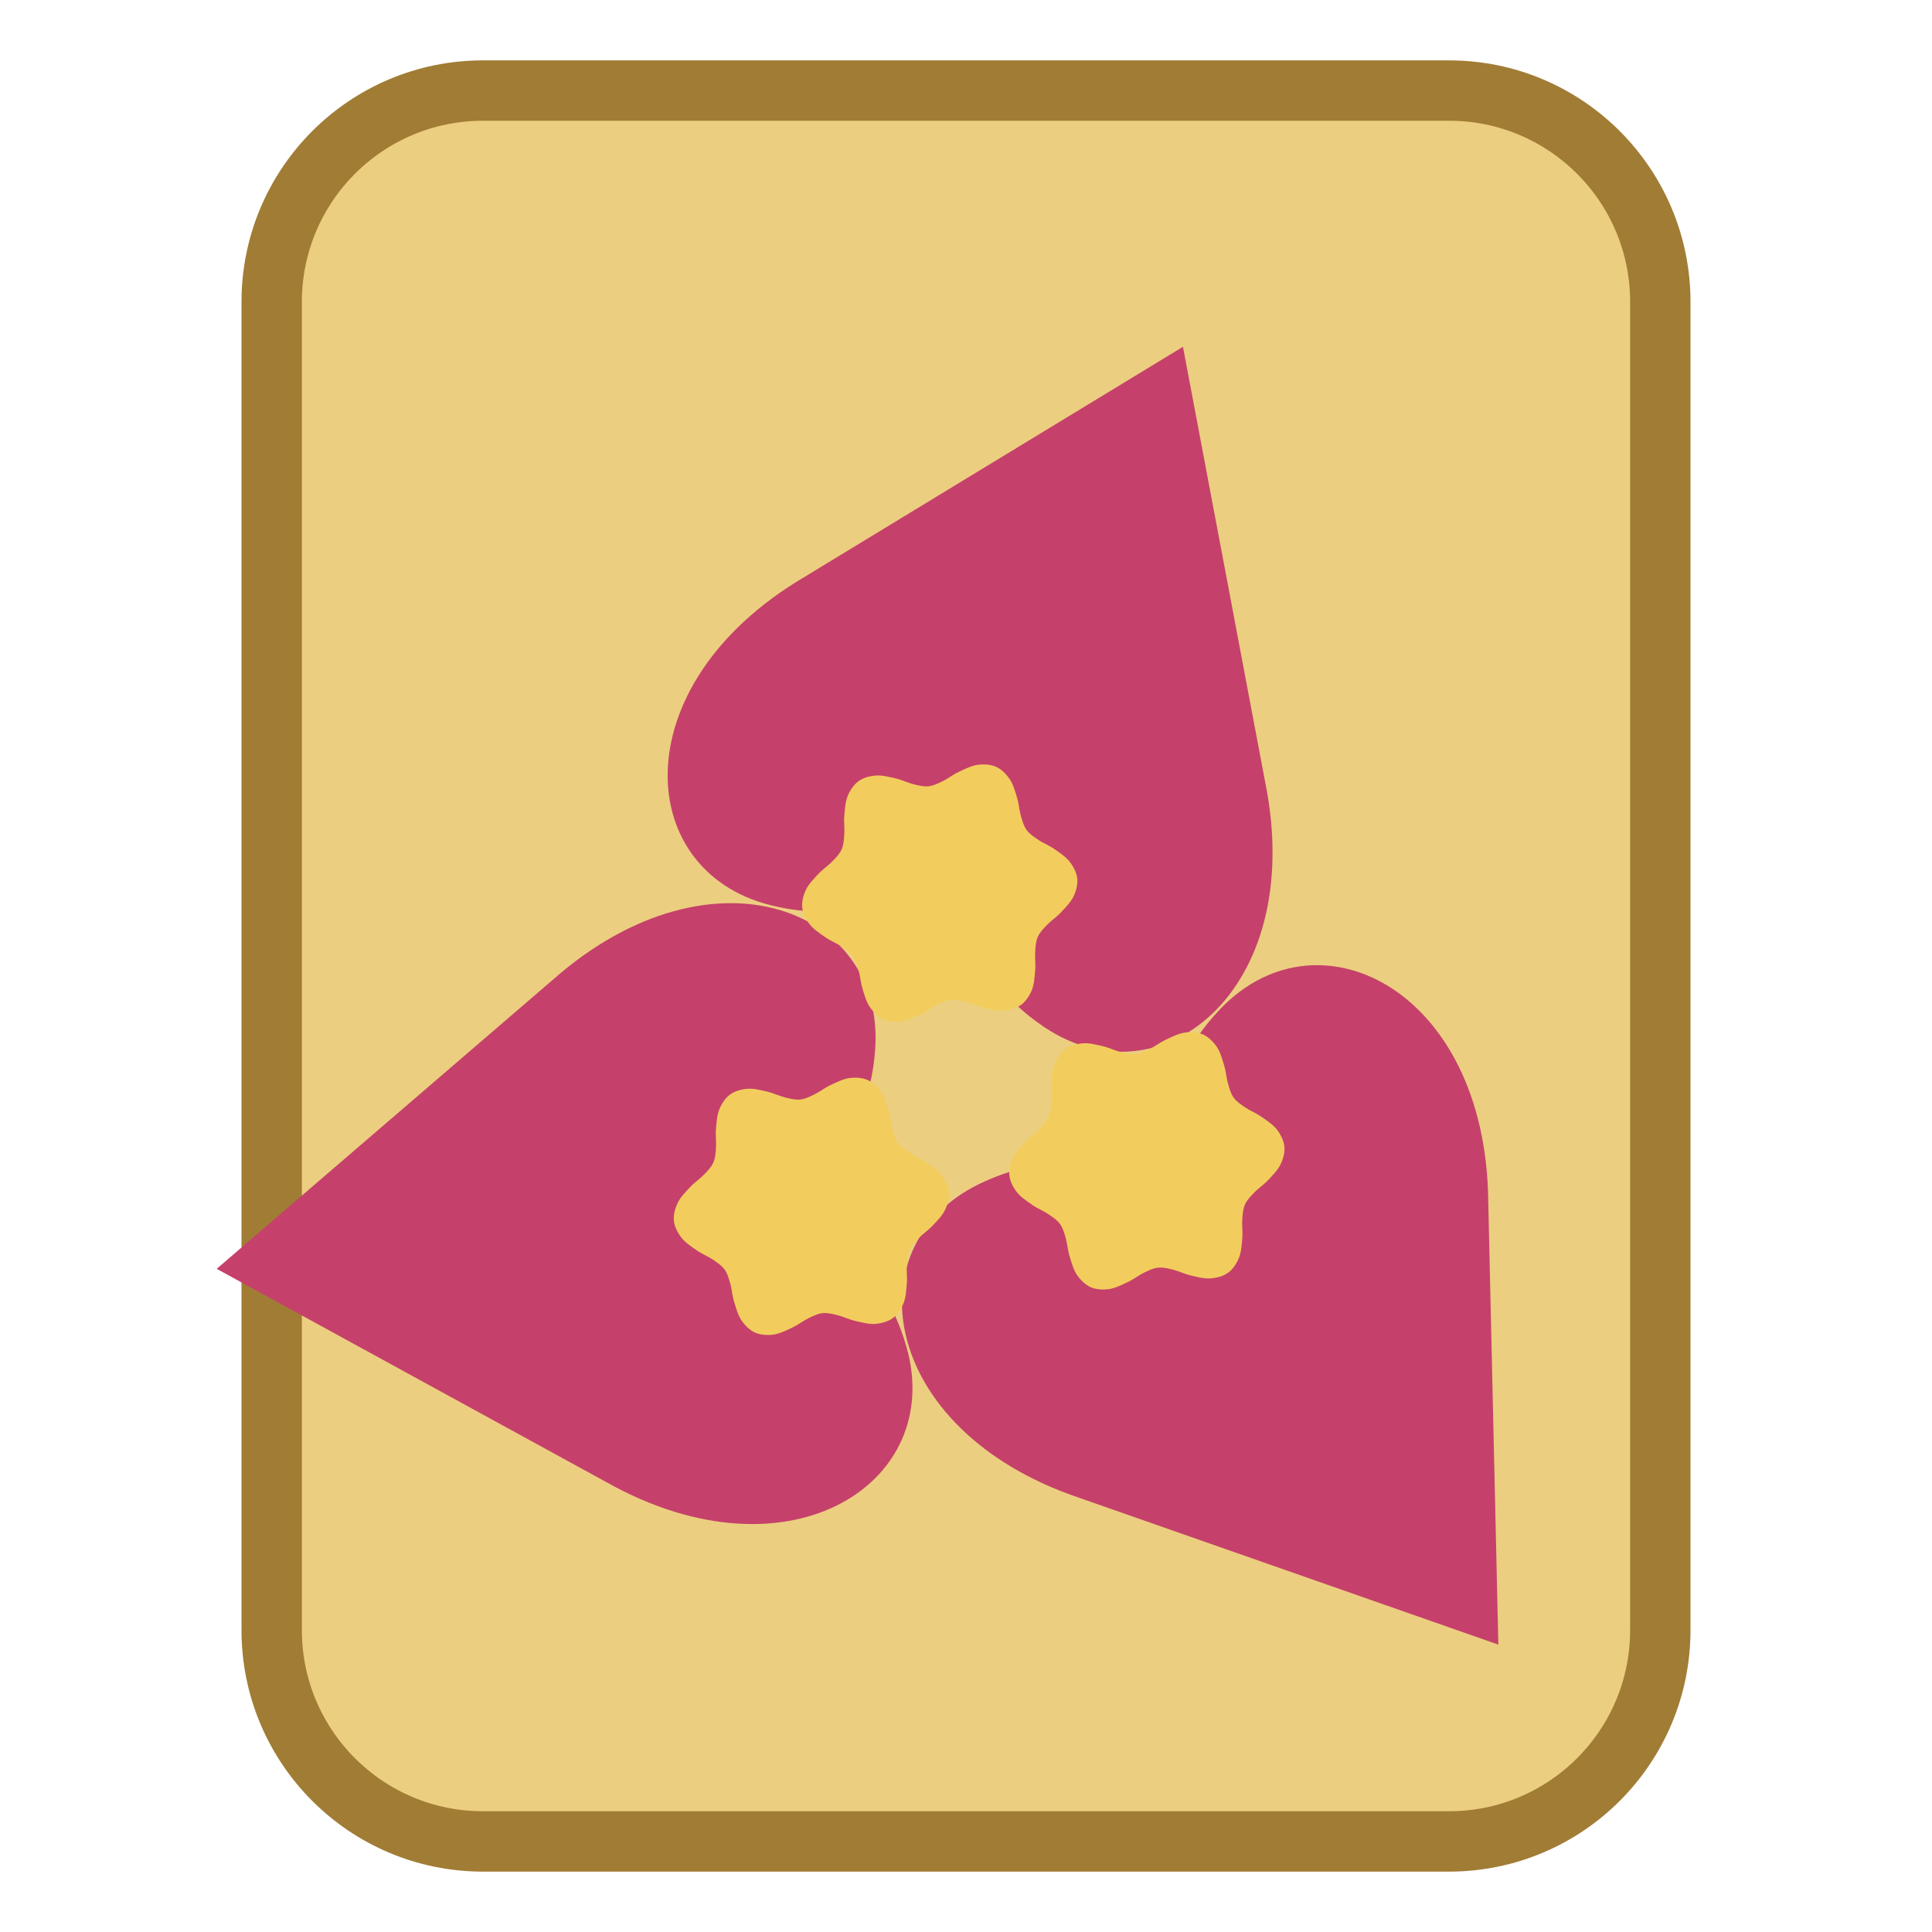
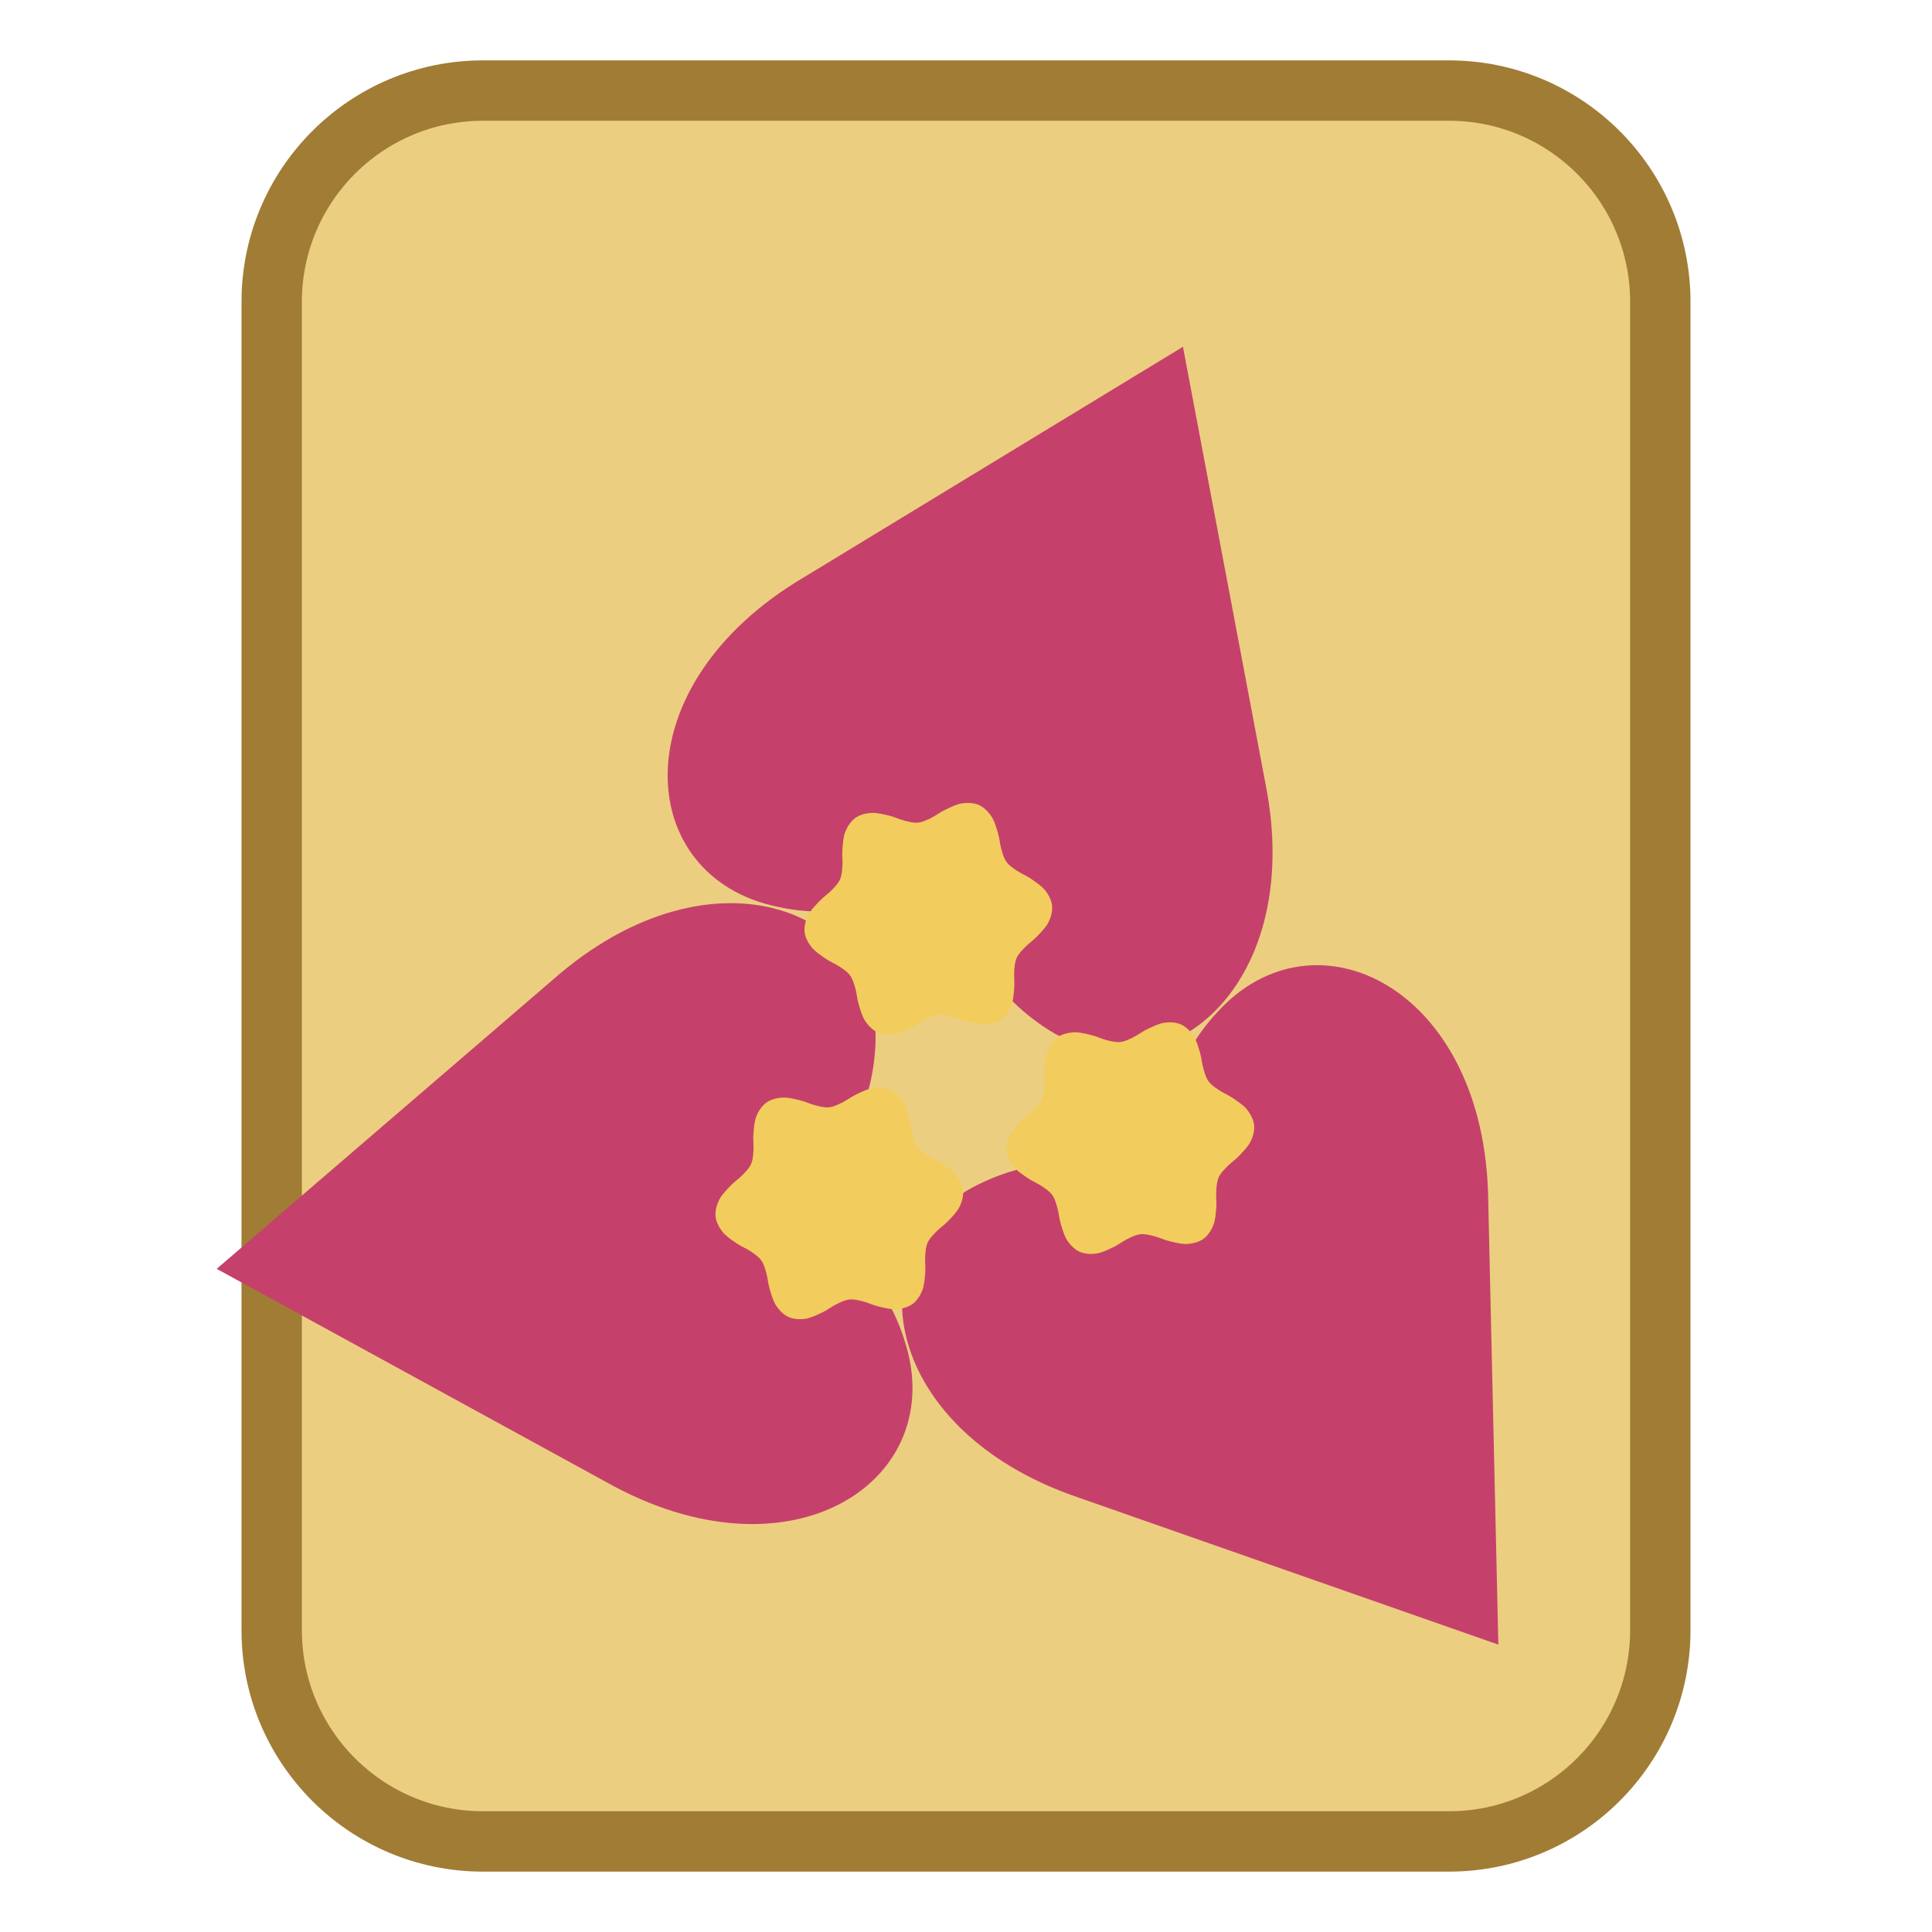
<svg xmlns="http://www.w3.org/2000/svg" viewBox="0 0 64 64" fill="none" role="img" aria-label="旋心">
  <rect x="9" y="3" width="46" height="58" rx="7" fill="#ECCE80" stroke="#A17C35" stroke-width="2" />
  <g transform="translate(32 36) scale(0.93) translate(-32 -36)">
    <g transform="rotate(0 32 36) translate(0 -2) rotate(24 32 29)">
      <path d="M32 10 L41 23 C45.4 29.2 42.2 35.2 37.1 34.1 Q34.1 33.5 32 30.5 Q29.9 33.5 26.9 34.1 C21.8 35.2 18.6 29.2 23 23 Z" fill="#C5416B" />
    </g>
    <g transform="rotate(120 32 36) translate(0 -2) rotate(24 32 29)">
      <path d="M32 10 L41 23 C45.4 29.2 42.2 35.2 37.1 34.1 Q34.1 33.5 32 30.5 Q29.9 33.5 26.9 34.1 C21.8 35.2 18.6 29.2 23 23 Z" fill="#C5416B" />
    </g>
    <g transform="rotate(240 32 36) translate(0 -2) rotate(24 32 29)">
      <path d="M32 10 L41 23 C45.4 29.2 42.2 35.2 37.1 34.1 Q34.1 33.5 32 30.5 Q29.9 33.5 26.9 34.1 C21.8 35.2 18.6 29.2 23 23 Z" fill="#C5416B" />
    </g>
    <g data-flower-center="bougainvillea">
      <g transform="rotate(0 32 36) translate(0 -2) rotate(24 32 29)">
-         <path d="M32 28.53C32.083 28.53 32.173 28.564 32.249 28.611C32.324 28.657 32.393 28.74 32.453 28.81C32.513 28.879 32.558 28.966 32.61 29.027C32.662 29.088 32.705 29.14 32.765 29.175C32.825 29.21 32.892 29.221 32.971 29.235C33.049 29.25 33.147 29.245 33.237 29.263C33.328 29.28 33.434 29.298 33.512 29.34C33.59 29.382 33.665 29.443 33.706 29.515C33.748 29.587 33.763 29.682 33.761 29.771C33.758 29.86 33.72 29.96 33.69 30.047C33.66 30.134 33.608 30.216 33.581 30.292C33.554 30.367 33.53 30.431 33.53 30.5C33.53 30.569 33.554 30.633 33.581 30.708C33.608 30.784 33.66 30.866 33.69 30.953C33.72 31.04 33.758 31.14 33.761 31.229C33.763 31.318 33.748 31.413 33.706 31.485C33.665 31.557 33.59 31.618 33.512 31.66C33.434 31.702 33.328 31.72 33.237 31.737C33.147 31.755 33.049 31.75 32.971 31.765C32.892 31.779 32.825 31.79 32.765 31.825C32.705 31.86 32.662 31.912 32.61 31.973C32.558 32.034 32.513 32.121 32.453 32.19C32.393 32.26 32.324 32.343 32.249 32.389C32.173 32.436 32.083 32.47 32 32.47C31.917 32.47 31.827 32.436 31.751 32.389C31.676 32.343 31.607 32.26 31.547 32.19C31.487 32.121 31.442 32.034 31.39 31.973C31.338 31.912 31.295 31.86 31.235 31.825C31.175 31.79 31.108 31.779 31.029 31.765C30.951 31.75 30.853 31.755 30.763 31.737C30.672 31.72 30.566 31.702 30.488 31.66C30.41 31.618 30.335 31.557 30.294 31.485C30.253 31.413 30.237 31.318 30.239 31.229C30.242 31.14 30.28 31.04 30.31 30.953C30.34 30.866 30.392 30.784 30.419 30.708C30.446 30.633 30.47 30.569 30.47 30.5C30.47 30.431 30.446 30.367 30.419 30.292C30.392 30.216 30.34 30.134 30.31 30.047C30.28 29.96 30.242 29.86 30.239 29.771C30.237 29.682 30.253 29.587 30.294 29.515C30.335 29.443 30.41 29.382 30.488 29.34C30.566 29.298 30.672 29.28 30.763 29.263C30.853 29.245 30.951 29.25 31.029 29.235C31.108 29.221 31.175 29.21 31.235 29.175C31.295 29.14 31.338 29.088 31.39 29.027C31.442 28.966 31.487 28.879 31.547 28.81C31.607 28.74 31.676 28.657 31.751 28.611C31.827 28.564 31.917 28.53 32 28.53Z" transform="translate(32 31.3) scale(2.5) translate(-32 -30.5)" fill="#F2CD5D" />
+         <path d="M32 28.53C32.083 28.53 32.173 28.564 32.249 28.611C32.324 28.657 32.393 28.74 32.453 28.81C32.513 28.879 32.558 28.966 32.61 29.027C32.662 29.088 32.705 29.14 32.765 29.175C32.825 29.21 32.892 29.221 32.971 29.235C33.049 29.25 33.147 29.245 33.237 29.263C33.328 29.28 33.434 29.298 33.512 29.34C33.59 29.382 33.665 29.443 33.706 29.515C33.748 29.587 33.763 29.682 33.761 29.771C33.758 29.86 33.72 29.96 33.69 30.047C33.66 30.134 33.608 30.216 33.581 30.292C33.554 30.367 33.53 30.431 33.53 30.5C33.53 30.569 33.554 30.633 33.581 30.708C33.608 30.784 33.66 30.866 33.69 30.953C33.72 31.04 33.758 31.14 33.761 31.229C33.763 31.318 33.748 31.413 33.706 31.485C33.665 31.557 33.59 31.618 33.512 31.66C33.434 31.702 33.328 31.72 33.237 31.737C33.147 31.755 33.049 31.75 32.971 31.765C32.892 31.779 32.825 31.79 32.765 31.825C32.705 31.86 32.662 31.912 32.61 31.973C32.558 32.034 32.513 32.121 32.453 32.19C32.393 32.26 32.324 32.343 32.249 32.389C32.173 32.436 32.083 32.47 32 32.47C31.917 32.47 31.827 32.436 31.751 32.389C31.676 32.343 31.607 32.26 31.547 32.19C31.487 32.121 31.442 32.034 31.39 31.973C31.338 31.912 31.295 31.86 31.235 31.825C31.175 31.79 31.108 31.779 31.029 31.765C30.951 31.75 30.853 31.755 30.763 31.737C30.672 31.72 30.566 31.702 30.488 31.66C30.41 31.618 30.335 31.557 30.294 31.485C30.253 31.413 30.237 31.318 30.239 31.229C30.242 31.14 30.28 31.04 30.31 30.953C30.34 30.866 30.392 30.784 30.419 30.708C30.446 30.633 30.47 30.569 30.47 30.5C30.47 30.431 30.446 30.367 30.419 30.292C30.392 30.216 30.34 30.134 30.31 30.047C30.28 29.96 30.242 29.86 30.239 29.771C30.237 29.682 30.253 29.587 30.294 29.515C30.335 29.443 30.41 29.382 30.488 29.34C30.566 29.298 30.672 29.28 30.763 29.263C30.853 29.245 30.951 29.25 31.029 29.235C31.108 29.221 31.175 29.21 31.235 29.175C31.295 29.14 31.338 29.088 31.39 29.027C31.442 28.966 31.487 28.879 31.547 28.81C31.607 28.74 31.676 28.657 31.751 28.611C31.827 28.564 31.917 28.53 32 28.53Z" transform="translate(32 32.3) scale(2.25) translate(-32 -30.5)" fill="#F2CD5D" />
      </g>
      <g transform="rotate(120 32 36) translate(0 -2) rotate(24 32 29)">
-         <path d="M32 28.53C32.083 28.53 32.173 28.564 32.249 28.611C32.324 28.657 32.393 28.74 32.453 28.81C32.513 28.879 32.558 28.966 32.61 29.027C32.662 29.088 32.705 29.14 32.765 29.175C32.825 29.21 32.892 29.221 32.971 29.235C33.049 29.25 33.147 29.245 33.237 29.263C33.328 29.28 33.434 29.298 33.512 29.34C33.59 29.382 33.665 29.443 33.706 29.515C33.748 29.587 33.763 29.682 33.761 29.771C33.758 29.86 33.72 29.96 33.69 30.047C33.66 30.134 33.608 30.216 33.581 30.292C33.554 30.367 33.53 30.431 33.53 30.5C33.53 30.569 33.554 30.633 33.581 30.708C33.608 30.784 33.66 30.866 33.69 30.953C33.72 31.04 33.758 31.14 33.761 31.229C33.763 31.318 33.748 31.413 33.706 31.485C33.665 31.557 33.59 31.618 33.512 31.66C33.434 31.702 33.328 31.72 33.237 31.737C33.147 31.755 33.049 31.75 32.971 31.765C32.892 31.779 32.825 31.79 32.765 31.825C32.705 31.86 32.662 31.912 32.61 31.973C32.558 32.034 32.513 32.121 32.453 32.19C32.393 32.26 32.324 32.343 32.249 32.389C32.173 32.436 32.083 32.47 32 32.47C31.917 32.47 31.827 32.436 31.751 32.389C31.676 32.343 31.607 32.26 31.547 32.19C31.487 32.121 31.442 32.034 31.39 31.973C31.338 31.912 31.295 31.86 31.235 31.825C31.175 31.79 31.108 31.779 31.029 31.765C30.951 31.75 30.853 31.755 30.763 31.737C30.672 31.72 30.566 31.702 30.488 31.66C30.41 31.618 30.335 31.557 30.294 31.485C30.253 31.413 30.237 31.318 30.239 31.229C30.242 31.14 30.28 31.04 30.31 30.953C30.34 30.866 30.392 30.784 30.419 30.708C30.446 30.633 30.47 30.569 30.47 30.5C30.47 30.431 30.446 30.367 30.419 30.292C30.392 30.216 30.34 30.134 30.31 30.047C30.28 29.96 30.242 29.86 30.239 29.771C30.237 29.682 30.253 29.587 30.294 29.515C30.335 29.443 30.41 29.382 30.488 29.34C30.566 29.298 30.672 29.28 30.763 29.263C30.853 29.245 30.951 29.25 31.029 29.235C31.108 29.221 31.175 29.21 31.235 29.175C31.295 29.14 31.338 29.088 31.39 29.027C31.442 28.966 31.487 28.879 31.547 28.81C31.607 28.74 31.676 28.657 31.751 28.611C31.827 28.564 31.917 28.53 32 28.53Z" transform="translate(32 31.3) scale(2.5) translate(-32 -30.5)" fill="#F2CD5D" />
+         <path d="M32 28.53C32.083 28.53 32.173 28.564 32.249 28.611C32.324 28.657 32.393 28.74 32.453 28.81C32.513 28.879 32.558 28.966 32.61 29.027C32.662 29.088 32.705 29.14 32.765 29.175C32.825 29.21 32.892 29.221 32.971 29.235C33.049 29.25 33.147 29.245 33.237 29.263C33.328 29.28 33.434 29.298 33.512 29.34C33.59 29.382 33.665 29.443 33.706 29.515C33.748 29.587 33.763 29.682 33.761 29.771C33.758 29.86 33.72 29.96 33.69 30.047C33.66 30.134 33.608 30.216 33.581 30.292C33.554 30.367 33.53 30.431 33.53 30.5C33.53 30.569 33.554 30.633 33.581 30.708C33.608 30.784 33.66 30.866 33.69 30.953C33.72 31.04 33.758 31.14 33.761 31.229C33.763 31.318 33.748 31.413 33.706 31.485C33.665 31.557 33.59 31.618 33.512 31.66C33.434 31.702 33.328 31.72 33.237 31.737C33.147 31.755 33.049 31.75 32.971 31.765C32.892 31.779 32.825 31.79 32.765 31.825C32.705 31.86 32.662 31.912 32.61 31.973C32.558 32.034 32.513 32.121 32.453 32.19C32.393 32.26 32.324 32.343 32.249 32.389C32.173 32.436 32.083 32.47 32 32.47C31.917 32.47 31.827 32.436 31.751 32.389C31.676 32.343 31.607 32.26 31.547 32.19C31.487 32.121 31.442 32.034 31.39 31.973C31.338 31.912 31.295 31.86 31.235 31.825C31.175 31.79 31.108 31.779 31.029 31.765C30.951 31.75 30.853 31.755 30.763 31.737C30.672 31.72 30.566 31.702 30.488 31.66C30.41 31.618 30.335 31.557 30.294 31.485C30.253 31.413 30.237 31.318 30.239 31.229C30.242 31.14 30.28 31.04 30.31 30.953C30.34 30.866 30.392 30.784 30.419 30.708C30.446 30.633 30.47 30.569 30.47 30.5C30.47 30.431 30.446 30.367 30.419 30.292C30.392 30.216 30.34 30.134 30.31 30.047C30.28 29.96 30.242 29.86 30.239 29.771C30.237 29.682 30.253 29.587 30.294 29.515C30.335 29.443 30.41 29.382 30.488 29.34C30.566 29.298 30.672 29.28 30.763 29.263C30.853 29.245 30.951 29.25 31.029 29.235C31.108 29.221 31.175 29.21 31.235 29.175C31.295 29.14 31.338 29.088 31.39 29.027C31.442 28.966 31.487 28.879 31.547 28.81C31.607 28.74 31.676 28.657 31.751 28.611C31.827 28.564 31.917 28.53 32 28.53Z" transform="translate(32 32.3) scale(2.25) translate(-32 -30.5)" fill="#F2CD5D" />
      </g>
      <g transform="rotate(240 32 36) translate(0 -2) rotate(24 32 29)">
-         <path d="M32 28.53C32.083 28.53 32.173 28.564 32.249 28.611C32.324 28.657 32.393 28.74 32.453 28.81C32.513 28.879 32.558 28.966 32.61 29.027C32.662 29.088 32.705 29.14 32.765 29.175C32.825 29.21 32.892 29.221 32.971 29.235C33.049 29.25 33.147 29.245 33.237 29.263C33.328 29.28 33.434 29.298 33.512 29.34C33.59 29.382 33.665 29.443 33.706 29.515C33.748 29.587 33.763 29.682 33.761 29.771C33.758 29.86 33.72 29.96 33.69 30.047C33.66 30.134 33.608 30.216 33.581 30.292C33.554 30.367 33.53 30.431 33.53 30.5C33.53 30.569 33.554 30.633 33.581 30.708C33.608 30.784 33.66 30.866 33.69 30.953C33.72 31.04 33.758 31.14 33.761 31.229C33.763 31.318 33.748 31.413 33.706 31.485C33.665 31.557 33.59 31.618 33.512 31.66C33.434 31.702 33.328 31.72 33.237 31.737C33.147 31.755 33.049 31.75 32.971 31.765C32.892 31.779 32.825 31.79 32.765 31.825C32.705 31.86 32.662 31.912 32.61 31.973C32.558 32.034 32.513 32.121 32.453 32.19C32.393 32.26 32.324 32.343 32.249 32.389C32.173 32.436 32.083 32.47 32 32.47C31.917 32.47 31.827 32.436 31.751 32.389C31.676 32.343 31.607 32.26 31.547 32.19C31.487 32.121 31.442 32.034 31.39 31.973C31.338 31.912 31.295 31.86 31.235 31.825C31.175 31.79 31.108 31.779 31.029 31.765C30.951 31.75 30.853 31.755 30.763 31.737C30.672 31.72 30.566 31.702 30.488 31.66C30.41 31.618 30.335 31.557 30.294 31.485C30.253 31.413 30.237 31.318 30.239 31.229C30.242 31.14 30.28 31.04 30.31 30.953C30.34 30.866 30.392 30.784 30.419 30.708C30.446 30.633 30.47 30.569 30.47 30.5C30.47 30.431 30.446 30.367 30.419 30.292C30.392 30.216 30.34 30.134 30.31 30.047C30.28 29.96 30.242 29.86 30.239 29.771C30.237 29.682 30.253 29.587 30.294 29.515C30.335 29.443 30.41 29.382 30.488 29.34C30.566 29.298 30.672 29.28 30.763 29.263C30.853 29.245 30.951 29.25 31.029 29.235C31.108 29.221 31.175 29.21 31.235 29.175C31.295 29.14 31.338 29.088 31.39 29.027C31.442 28.966 31.487 28.879 31.547 28.81C31.607 28.74 31.676 28.657 31.751 28.611C31.827 28.564 31.917 28.53 32 28.53Z" transform="translate(32 31.3) scale(2.5) translate(-32 -30.5)" fill="#F2CD5D" />
+         <path d="M32 28.53C32.083 28.53 32.173 28.564 32.249 28.611C32.324 28.657 32.393 28.74 32.453 28.81C32.513 28.879 32.558 28.966 32.61 29.027C32.662 29.088 32.705 29.14 32.765 29.175C32.825 29.21 32.892 29.221 32.971 29.235C33.049 29.25 33.147 29.245 33.237 29.263C33.328 29.28 33.434 29.298 33.512 29.34C33.59 29.382 33.665 29.443 33.706 29.515C33.748 29.587 33.763 29.682 33.761 29.771C33.758 29.86 33.72 29.96 33.69 30.047C33.66 30.134 33.608 30.216 33.581 30.292C33.554 30.367 33.53 30.431 33.53 30.5C33.53 30.569 33.554 30.633 33.581 30.708C33.608 30.784 33.66 30.866 33.69 30.953C33.72 31.04 33.758 31.14 33.761 31.229C33.763 31.318 33.748 31.413 33.706 31.485C33.665 31.557 33.59 31.618 33.512 31.66C33.434 31.702 33.328 31.72 33.237 31.737C33.147 31.755 33.049 31.75 32.971 31.765C32.892 31.779 32.825 31.79 32.765 31.825C32.705 31.86 32.662 31.912 32.61 31.973C32.558 32.034 32.513 32.121 32.453 32.19C32.393 32.26 32.324 32.343 32.249 32.389C32.173 32.436 32.083 32.47 32 32.47C31.917 32.47 31.827 32.436 31.751 32.389C31.676 32.343 31.607 32.26 31.547 32.19C31.487 32.121 31.442 32.034 31.39 31.973C31.338 31.912 31.295 31.86 31.235 31.825C31.175 31.79 31.108 31.779 31.029 31.765C30.951 31.75 30.853 31.755 30.763 31.737C30.672 31.72 30.566 31.702 30.488 31.66C30.41 31.618 30.335 31.557 30.294 31.485C30.253 31.413 30.237 31.318 30.239 31.229C30.242 31.14 30.28 31.04 30.31 30.953C30.34 30.866 30.392 30.784 30.419 30.708C30.446 30.633 30.47 30.569 30.47 30.5C30.47 30.431 30.446 30.367 30.419 30.292C30.392 30.216 30.34 30.134 30.31 30.047C30.28 29.96 30.242 29.86 30.239 29.771C30.237 29.682 30.253 29.587 30.294 29.515C30.335 29.443 30.41 29.382 30.488 29.34C30.566 29.298 30.672 29.28 30.763 29.263C30.853 29.245 30.951 29.25 31.029 29.235C31.108 29.221 31.175 29.21 31.235 29.175C31.295 29.14 31.338 29.088 31.39 29.027C31.442 28.966 31.487 28.879 31.547 28.81C31.607 28.74 31.676 28.657 31.751 28.611C31.827 28.564 31.917 28.53 32 28.53Z" transform="translate(32 32.3) scale(2.25) translate(-32 -30.5)" fill="#F2CD5D" />
      </g>
    </g>
  </g>
</svg>
